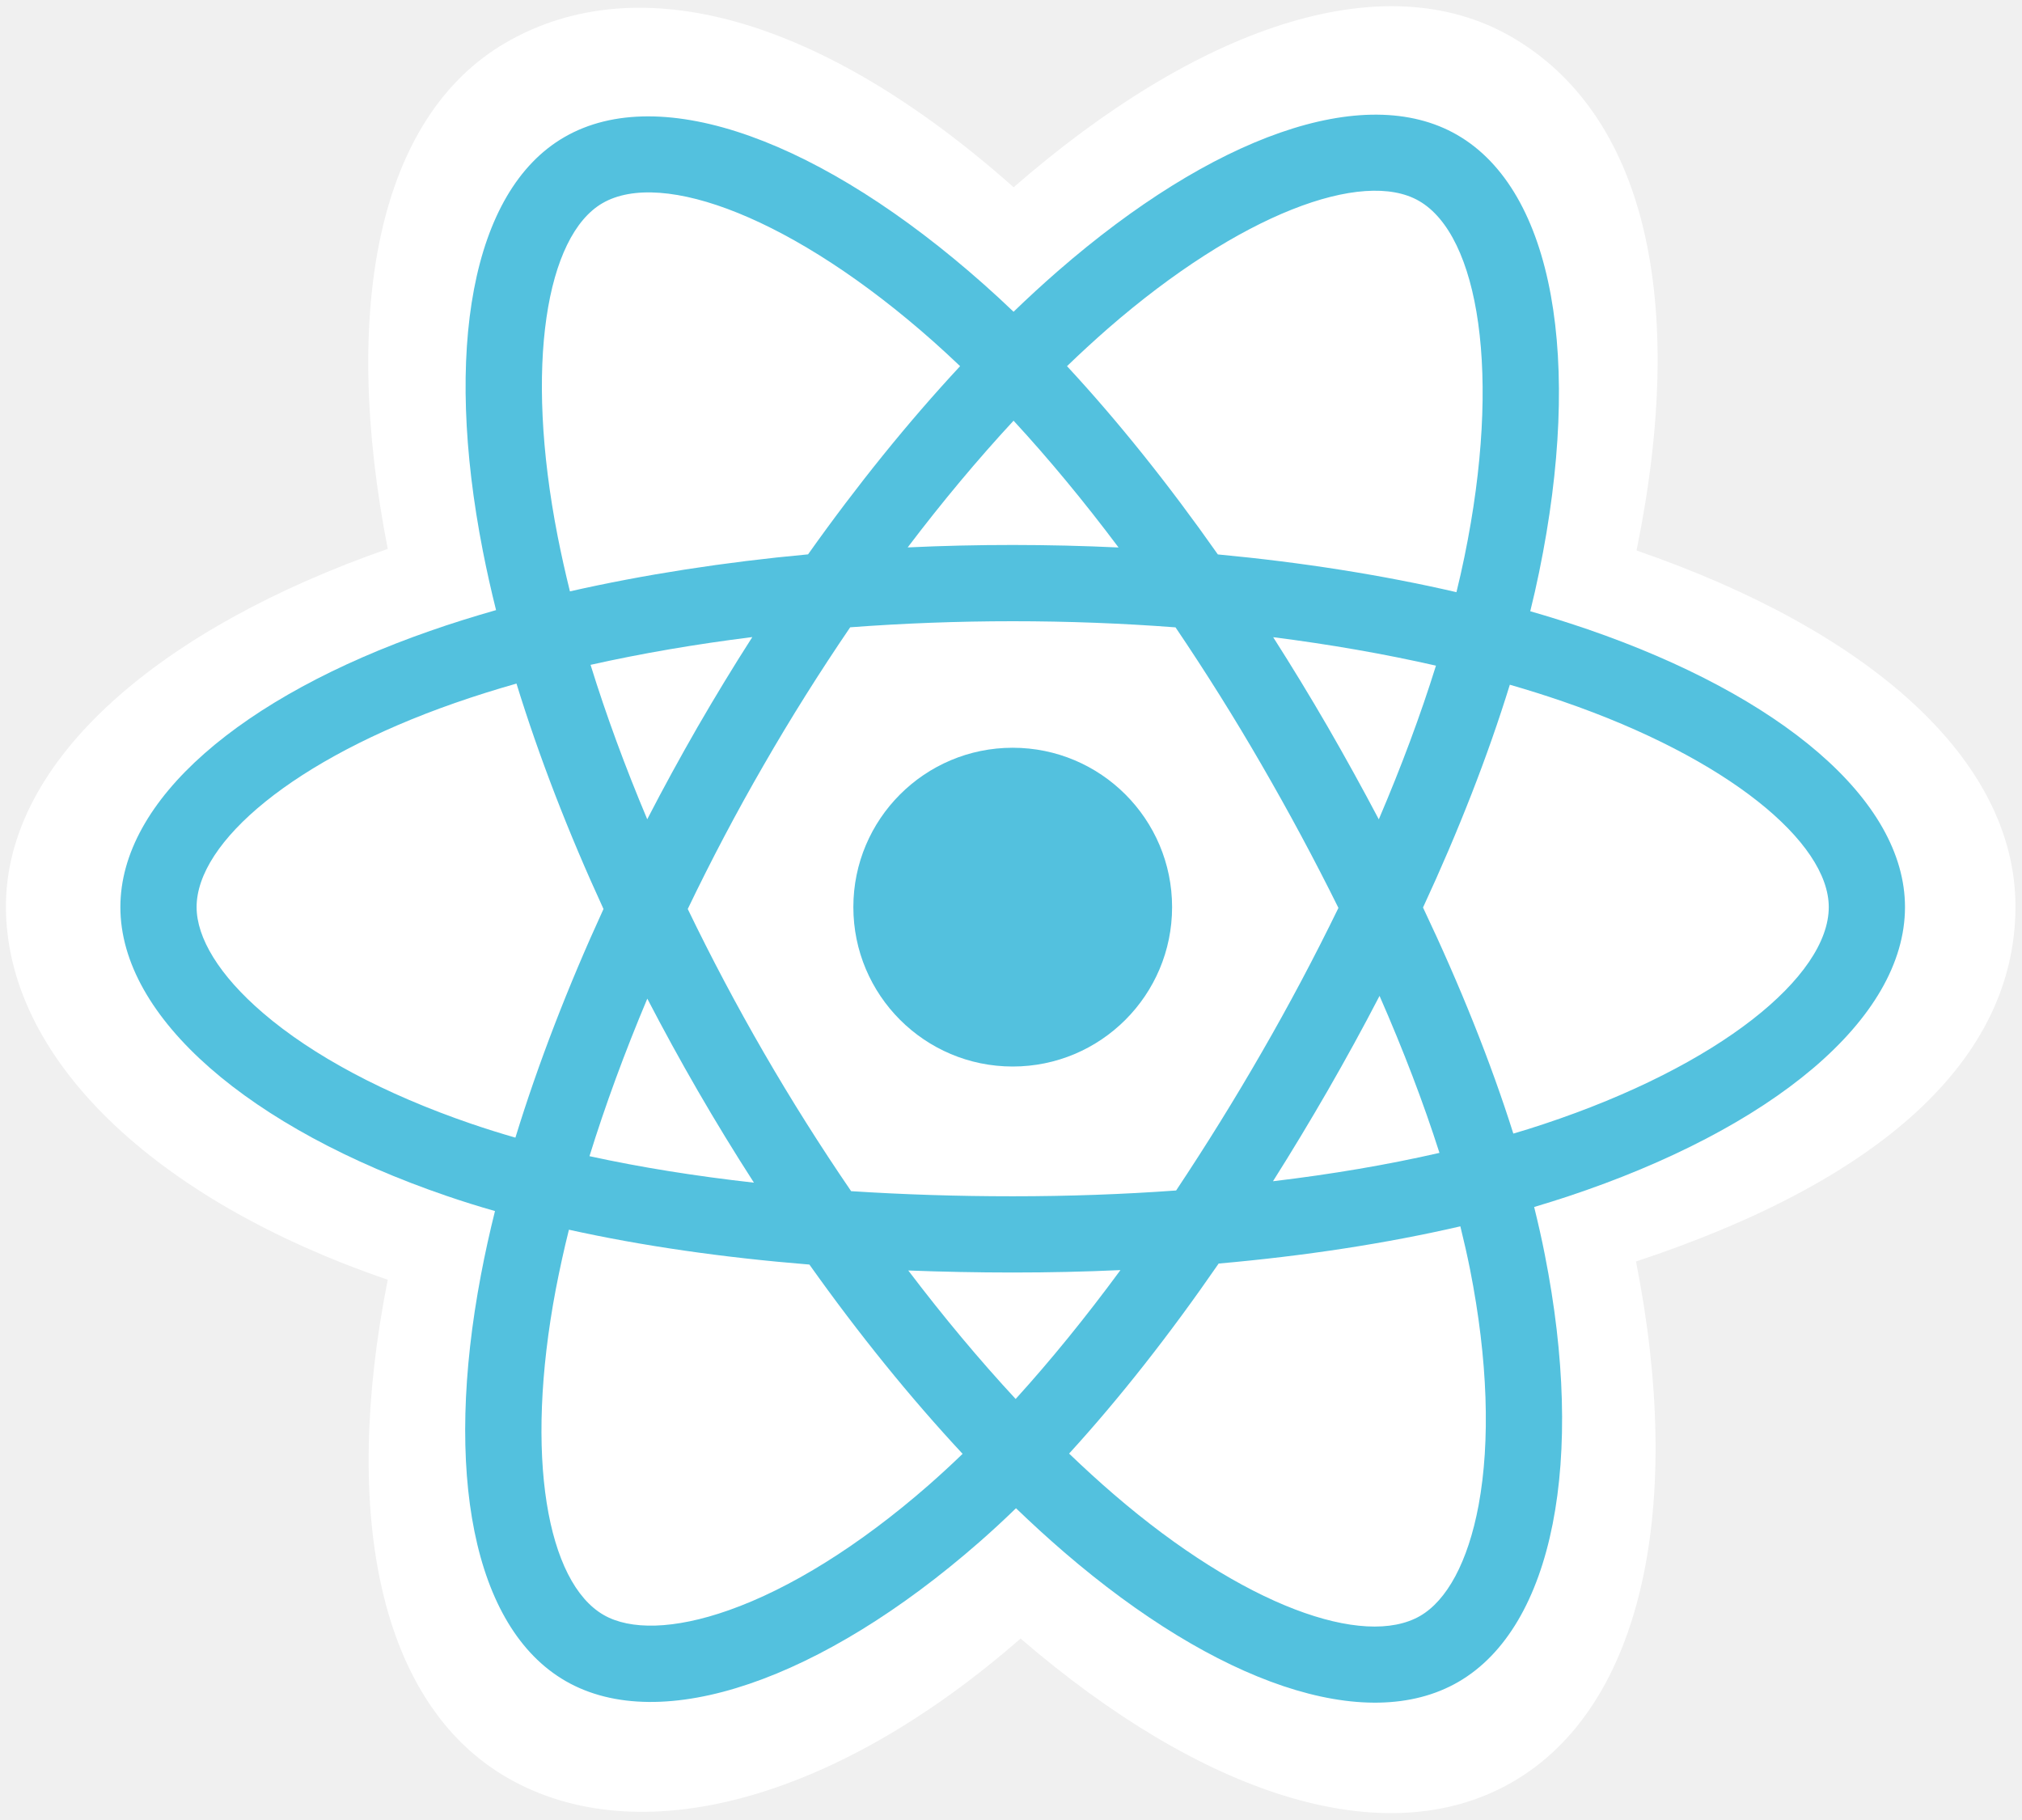
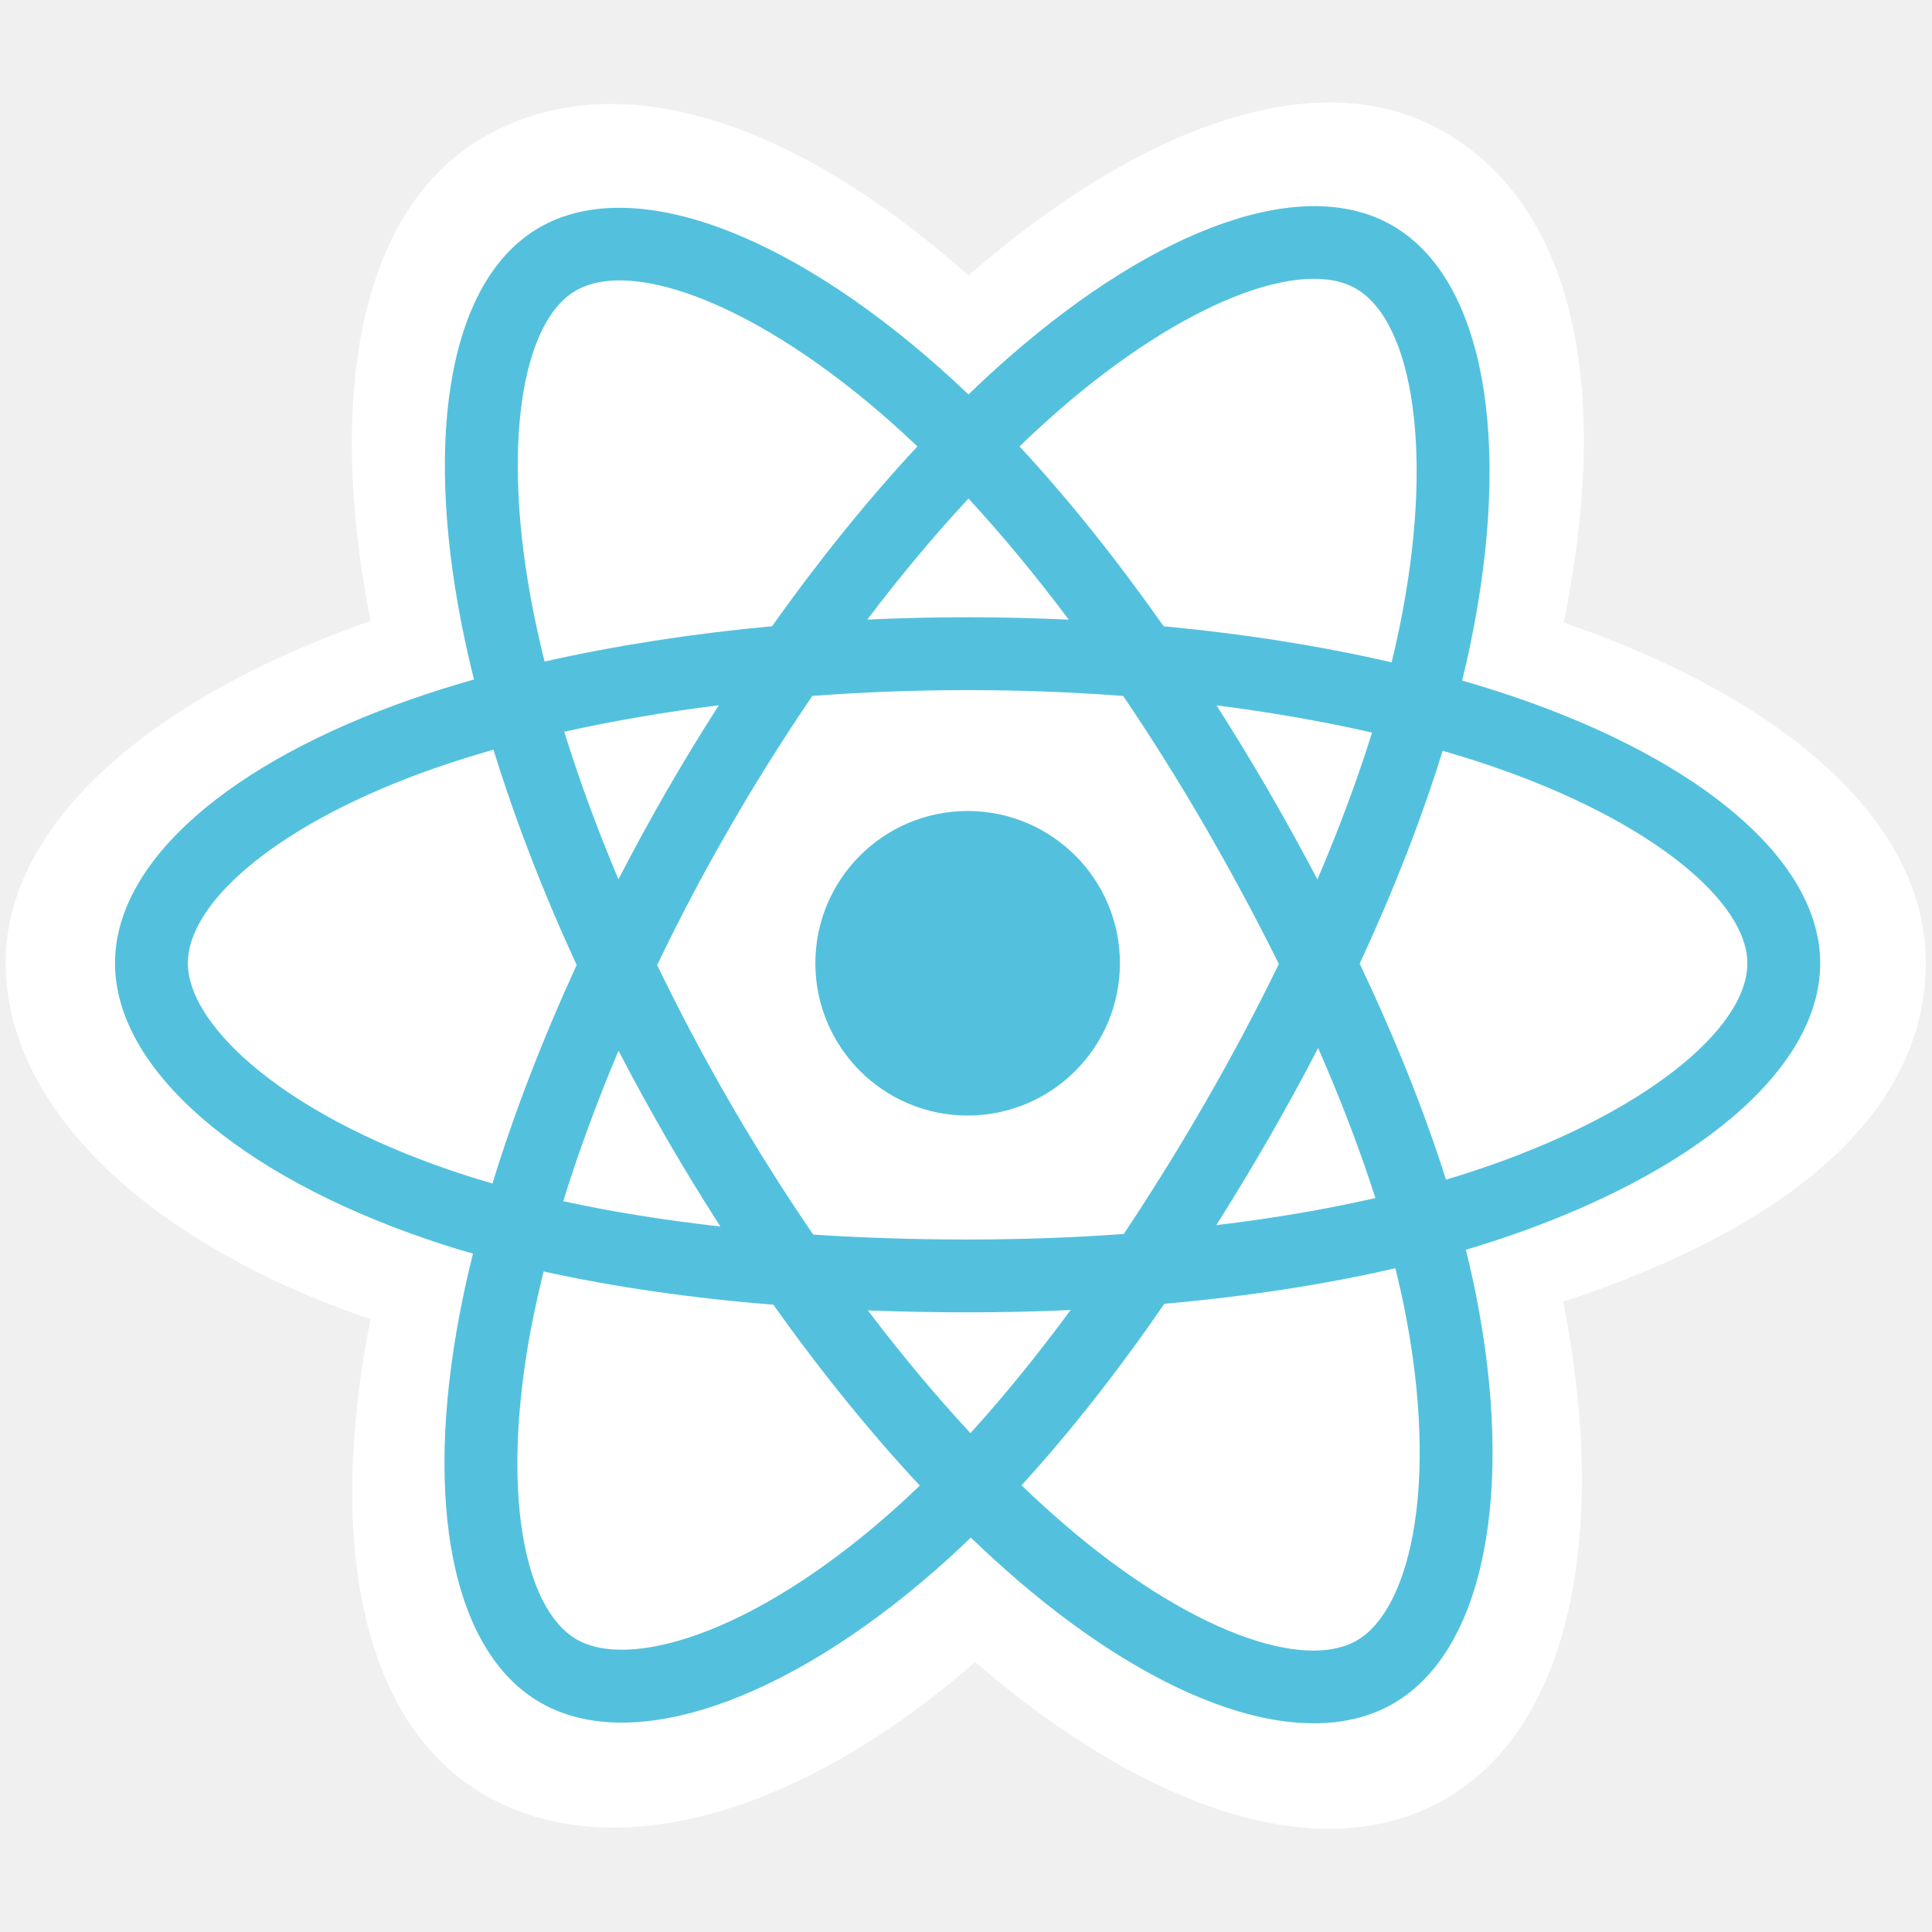
- <svg xmlns="http://www.w3.org/2000/svg" width="30" height="27" viewBox="0 0 30 27" fill="none">
+ <svg xmlns="http://www.w3.org/2000/svg" width="24" height="24" viewBox="0 0 30 27" fill="none">
  <g clip-path="url(#clip0_4_18840)">
    <path d="M0.088 13.447C0.088 15.698 2.287 17.8 5.753 18.985C5.061 22.47 5.629 25.279 7.527 26.373C9.477 27.498 12.383 26.719 15.142 24.308C17.83 26.622 20.547 27.532 22.443 26.435C24.392 25.307 24.985 22.308 24.273 18.714C27.884 17.52 29.903 15.728 29.903 13.447C29.903 11.247 27.7 9.345 24.281 8.167C25.047 4.425 24.398 1.685 22.422 0.545C20.516 -0.553 17.767 0.404 15.039 2.778C12.201 0.258 9.48 -0.511 7.506 0.632C5.602 1.734 5.059 4.594 5.753 8.143C2.404 9.31 0.088 11.256 0.088 13.447Z" fill="white" />
    <path d="M23.557 9.336C23.275 9.24 22.991 9.15 22.704 9.068C22.752 8.875 22.796 8.681 22.836 8.486C23.481 5.354 23.059 2.831 21.619 2.001C20.237 1.204 17.978 2.035 15.697 4.02C15.472 4.216 15.252 4.418 15.038 4.625C14.894 4.487 14.748 4.352 14.599 4.22C12.208 2.097 9.811 1.202 8.372 2.035C6.992 2.834 6.583 5.206 7.164 8.174C7.222 8.468 7.287 8.761 7.36 9.051C7.021 9.148 6.693 9.25 6.38 9.36C3.577 10.337 1.786 11.869 1.786 13.457C1.786 15.098 3.708 16.744 6.628 17.742C6.865 17.823 7.103 17.898 7.344 17.966C7.266 18.279 7.196 18.595 7.136 18.912C6.582 21.828 7.015 24.144 8.391 24.938C9.812 25.758 12.198 24.915 14.522 22.884C14.705 22.724 14.89 22.554 15.074 22.375C15.307 22.599 15.545 22.817 15.79 23.028C18.04 24.965 20.263 25.747 21.638 24.951C23.058 24.128 23.52 21.64 22.92 18.613C22.875 18.382 22.821 18.146 22.762 17.906C22.929 17.856 23.093 17.805 23.254 17.752C26.289 16.746 28.264 15.12 28.264 13.457C28.264 11.863 26.416 10.321 23.557 9.336V9.336Z" fill="#53C1DE" />
    <path d="M22.898 16.678C22.753 16.726 22.605 16.773 22.453 16.817C22.118 15.757 21.666 14.629 21.113 13.463C21.641 12.325 22.076 11.212 22.401 10.158C22.672 10.236 22.935 10.319 23.188 10.406C25.639 11.249 27.133 12.497 27.133 13.457C27.133 14.481 25.519 15.81 22.898 16.678H22.898ZM21.811 18.833C22.076 20.172 22.113 21.382 21.938 22.328C21.78 23.178 21.463 23.745 21.071 23.972C20.237 24.455 18.452 23.827 16.528 22.171C16.307 21.981 16.085 21.778 15.862 21.564C16.608 20.748 17.354 19.799 18.081 18.745C19.361 18.632 20.571 18.446 21.667 18.193C21.721 18.411 21.769 18.624 21.811 18.833V18.833ZM10.813 23.888C9.998 24.176 9.349 24.184 8.956 23.958C8.121 23.476 7.774 21.617 8.247 19.122C8.304 18.828 8.368 18.535 8.441 18.243C9.525 18.483 10.726 18.656 12.009 18.76C12.741 19.791 13.509 20.738 14.282 21.568C14.117 21.727 13.949 21.882 13.777 22.033C12.75 22.931 11.72 23.568 10.813 23.888H10.813ZM6.994 16.672C5.703 16.231 4.636 15.657 3.906 15.031C3.249 14.469 2.917 13.911 2.917 13.457C2.917 12.493 4.355 11.264 6.752 10.428C7.053 10.323 7.357 10.228 7.663 10.141C7.995 11.219 8.43 12.346 8.954 13.485C8.423 14.642 7.982 15.786 7.647 16.877C7.428 16.814 7.21 16.746 6.994 16.672V16.672ZM8.274 7.957C7.776 5.414 8.107 3.496 8.939 3.014C9.824 2.501 11.783 3.233 13.848 5.066C13.98 5.183 14.112 5.306 14.245 5.432C13.476 6.259 12.716 7.199 11.989 8.224C10.744 8.339 9.552 8.525 8.456 8.773C8.389 8.503 8.328 8.23 8.274 7.957V7.957ZM19.696 10.777C19.437 10.33 19.168 9.889 18.89 9.453C19.735 9.56 20.545 9.702 21.305 9.875C21.077 10.607 20.792 11.371 20.457 12.155C20.212 11.691 19.959 11.232 19.696 10.777V10.777ZM15.038 6.241C15.56 6.806 16.082 7.437 16.596 8.122C15.553 8.073 14.509 8.072 13.467 8.121C13.981 7.443 14.508 6.813 15.038 6.241V6.241ZM10.35 10.785C10.091 11.236 9.841 11.692 9.603 12.154C9.274 11.373 8.992 10.605 8.762 9.863C9.517 9.694 10.323 9.556 11.162 9.451C10.881 9.889 10.611 10.334 10.35 10.785V10.785ZM11.186 17.545C10.319 17.448 9.501 17.317 8.746 17.152C8.98 16.397 9.268 15.613 9.604 14.815C9.844 15.277 10.094 15.734 10.355 16.185C10.621 16.645 10.898 17.098 11.186 17.545V17.545ZM15.069 20.754C14.533 20.176 13.998 19.536 13.476 18.848C13.983 18.867 14.5 18.878 15.025 18.878C15.565 18.878 16.099 18.866 16.624 18.842C16.108 19.543 15.587 20.184 15.069 20.754ZM20.468 14.774C20.822 15.581 21.12 16.361 21.357 17.103C20.589 17.279 19.761 17.42 18.887 17.524C19.167 17.081 19.438 16.631 19.7 16.177C19.966 15.715 20.223 15.247 20.468 14.774V14.774ZM18.72 15.612C18.319 16.309 17.895 16.992 17.45 17.661C16.664 17.718 15.853 17.747 15.025 17.747C14.201 17.747 13.4 17.721 12.628 17.671C12.171 17.003 11.739 16.318 11.334 15.618C10.931 14.921 10.554 14.21 10.204 13.485C10.553 12.759 10.928 12.047 11.331 11.35V11.35C11.732 10.653 12.161 9.971 12.614 9.306C13.402 9.247 14.209 9.216 15.025 9.216C15.845 9.216 16.654 9.247 17.441 9.307C17.89 9.971 18.316 10.65 18.717 11.344C19.12 12.04 19.501 12.748 19.858 13.469C19.504 14.196 19.125 14.911 18.72 15.612H18.72ZM21.054 2.981C21.94 3.492 22.285 5.554 21.728 8.258C21.692 8.434 21.652 8.61 21.609 8.785C20.511 8.531 19.318 8.342 18.069 8.225C17.341 7.189 16.587 6.247 15.831 5.432C16.029 5.241 16.232 5.054 16.439 4.873C18.394 3.172 20.221 2.5 21.054 2.981V2.981Z" fill="white" />
    <path d="M15.025 11.093C16.331 11.093 17.39 12.152 17.39 13.457C17.39 14.763 16.331 15.822 15.025 15.822C13.72 15.822 12.661 14.763 12.661 13.457C12.661 12.152 13.72 11.093 15.025 11.093" fill="#53C1DE" />
  </g>
  <defs>
    <clipPath id="clip0_4_18840">
      <rect width="30" height="26.952" fill="white" />
    </clipPath>
  </defs>
</svg>
